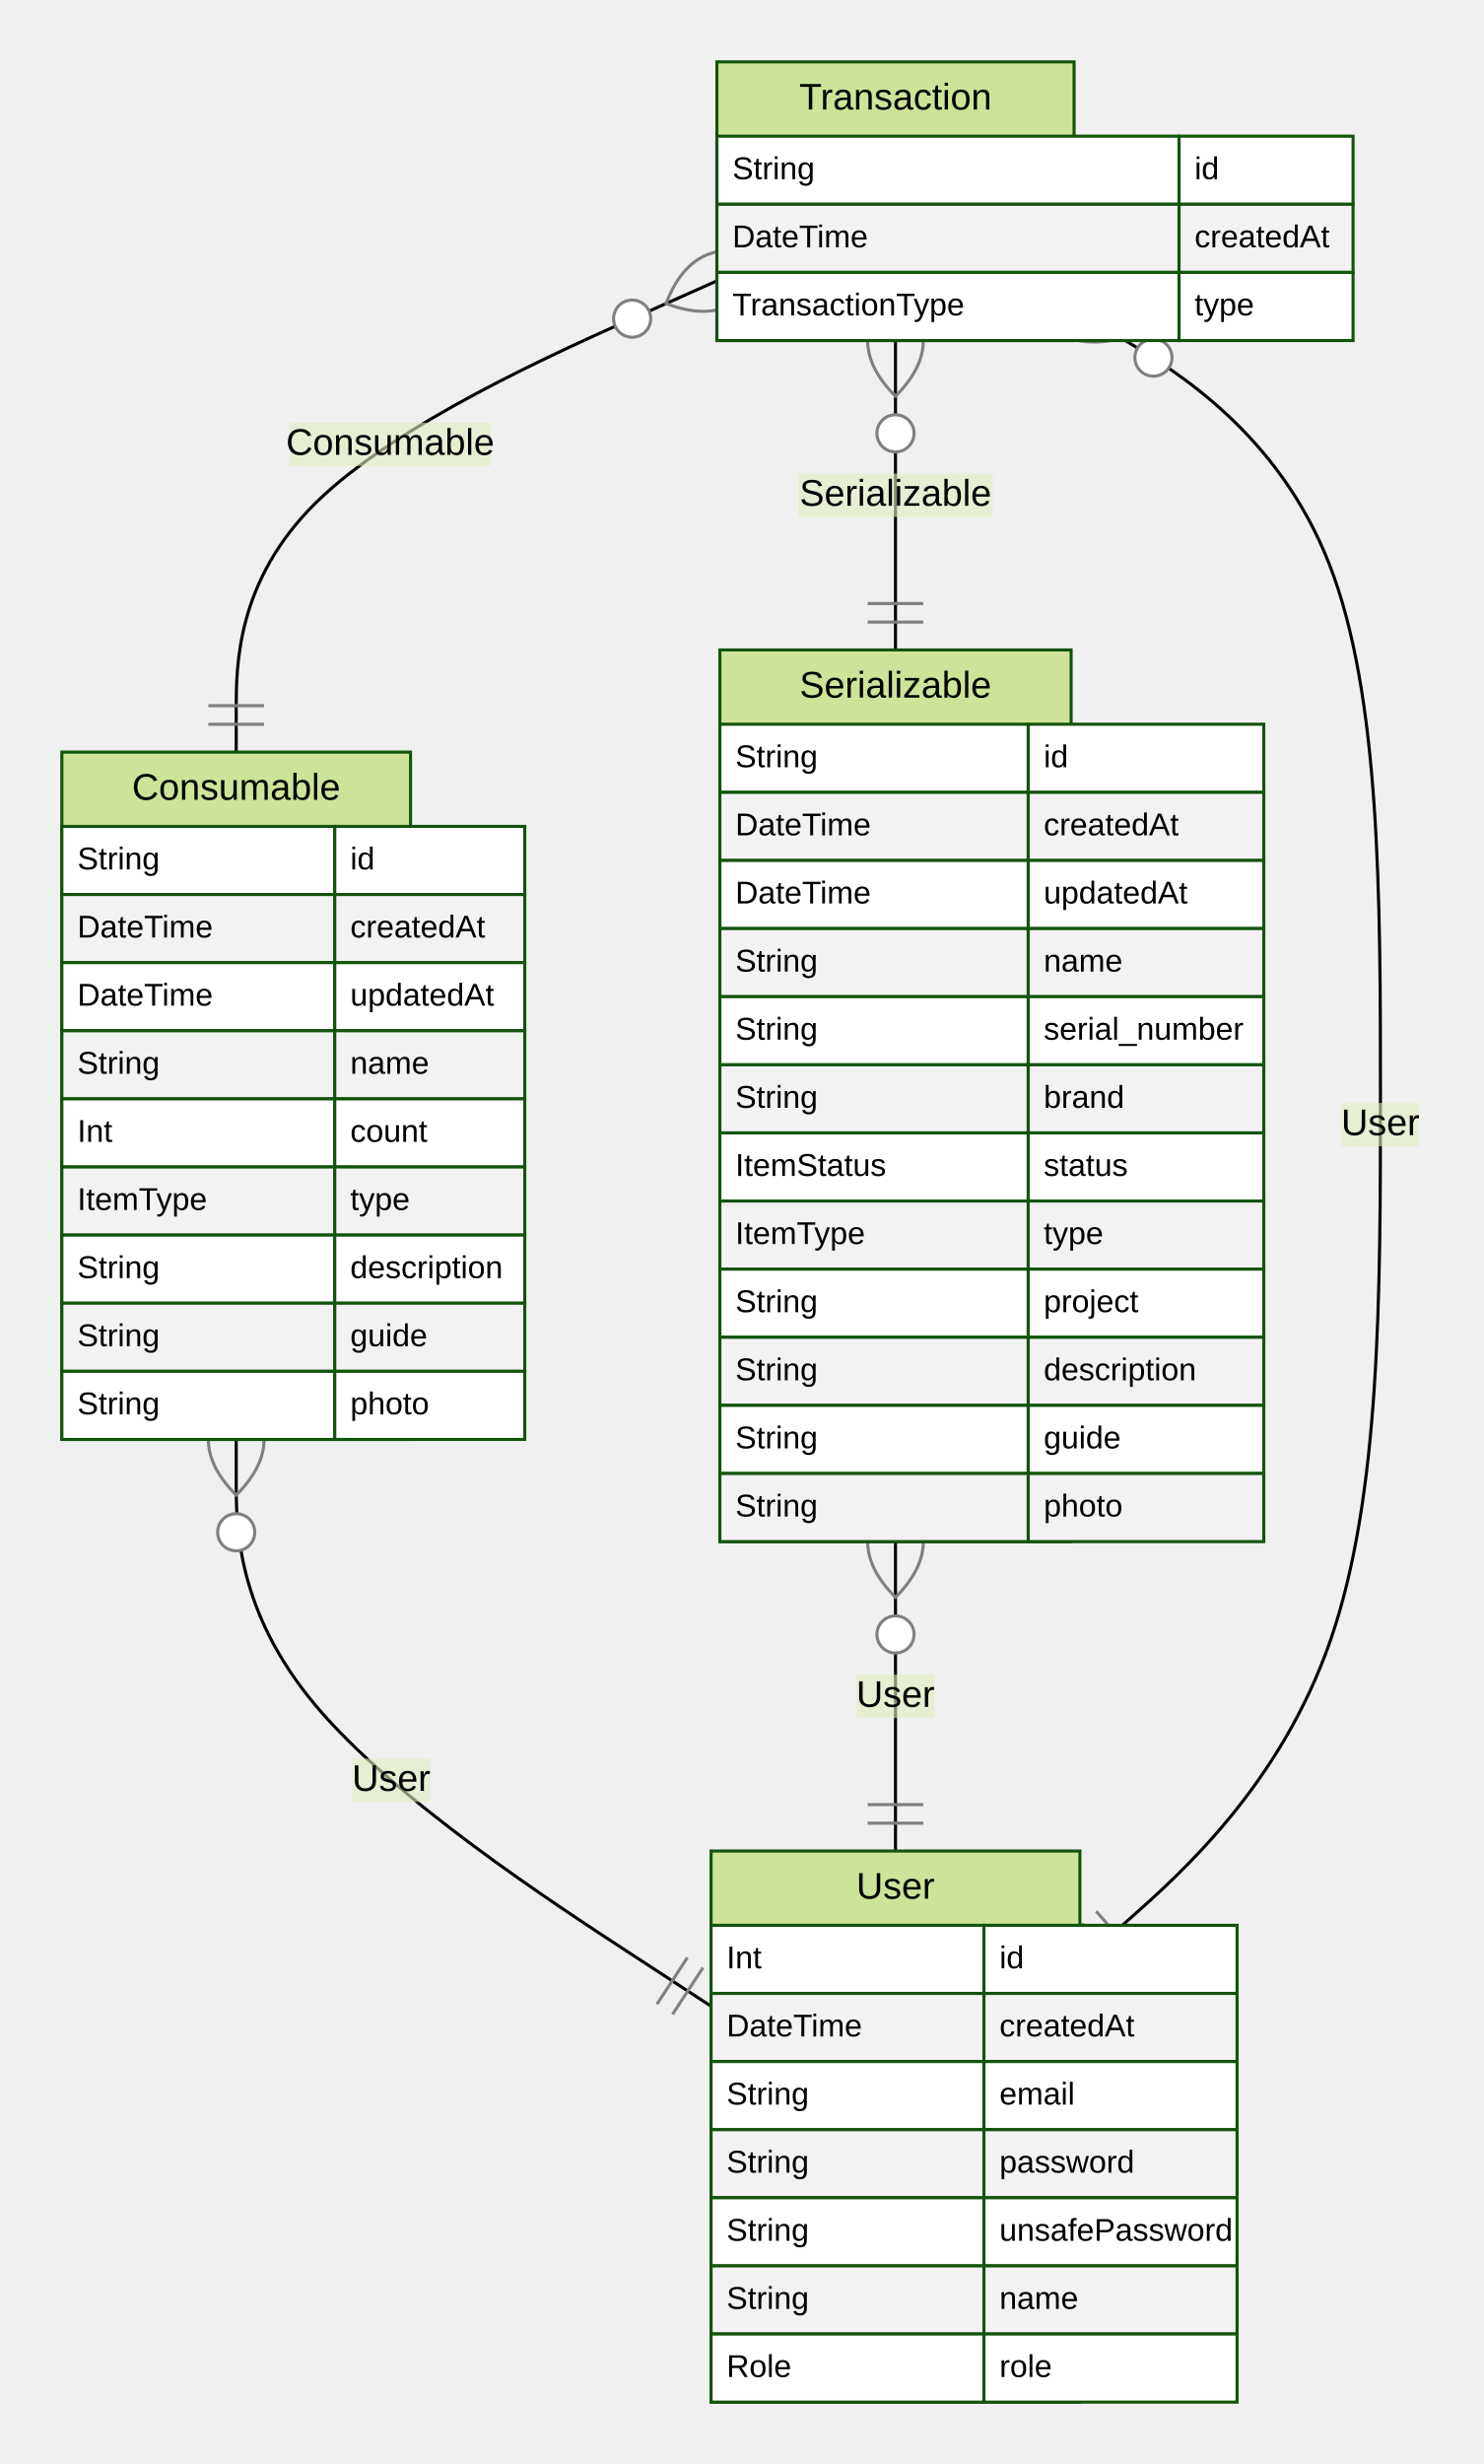
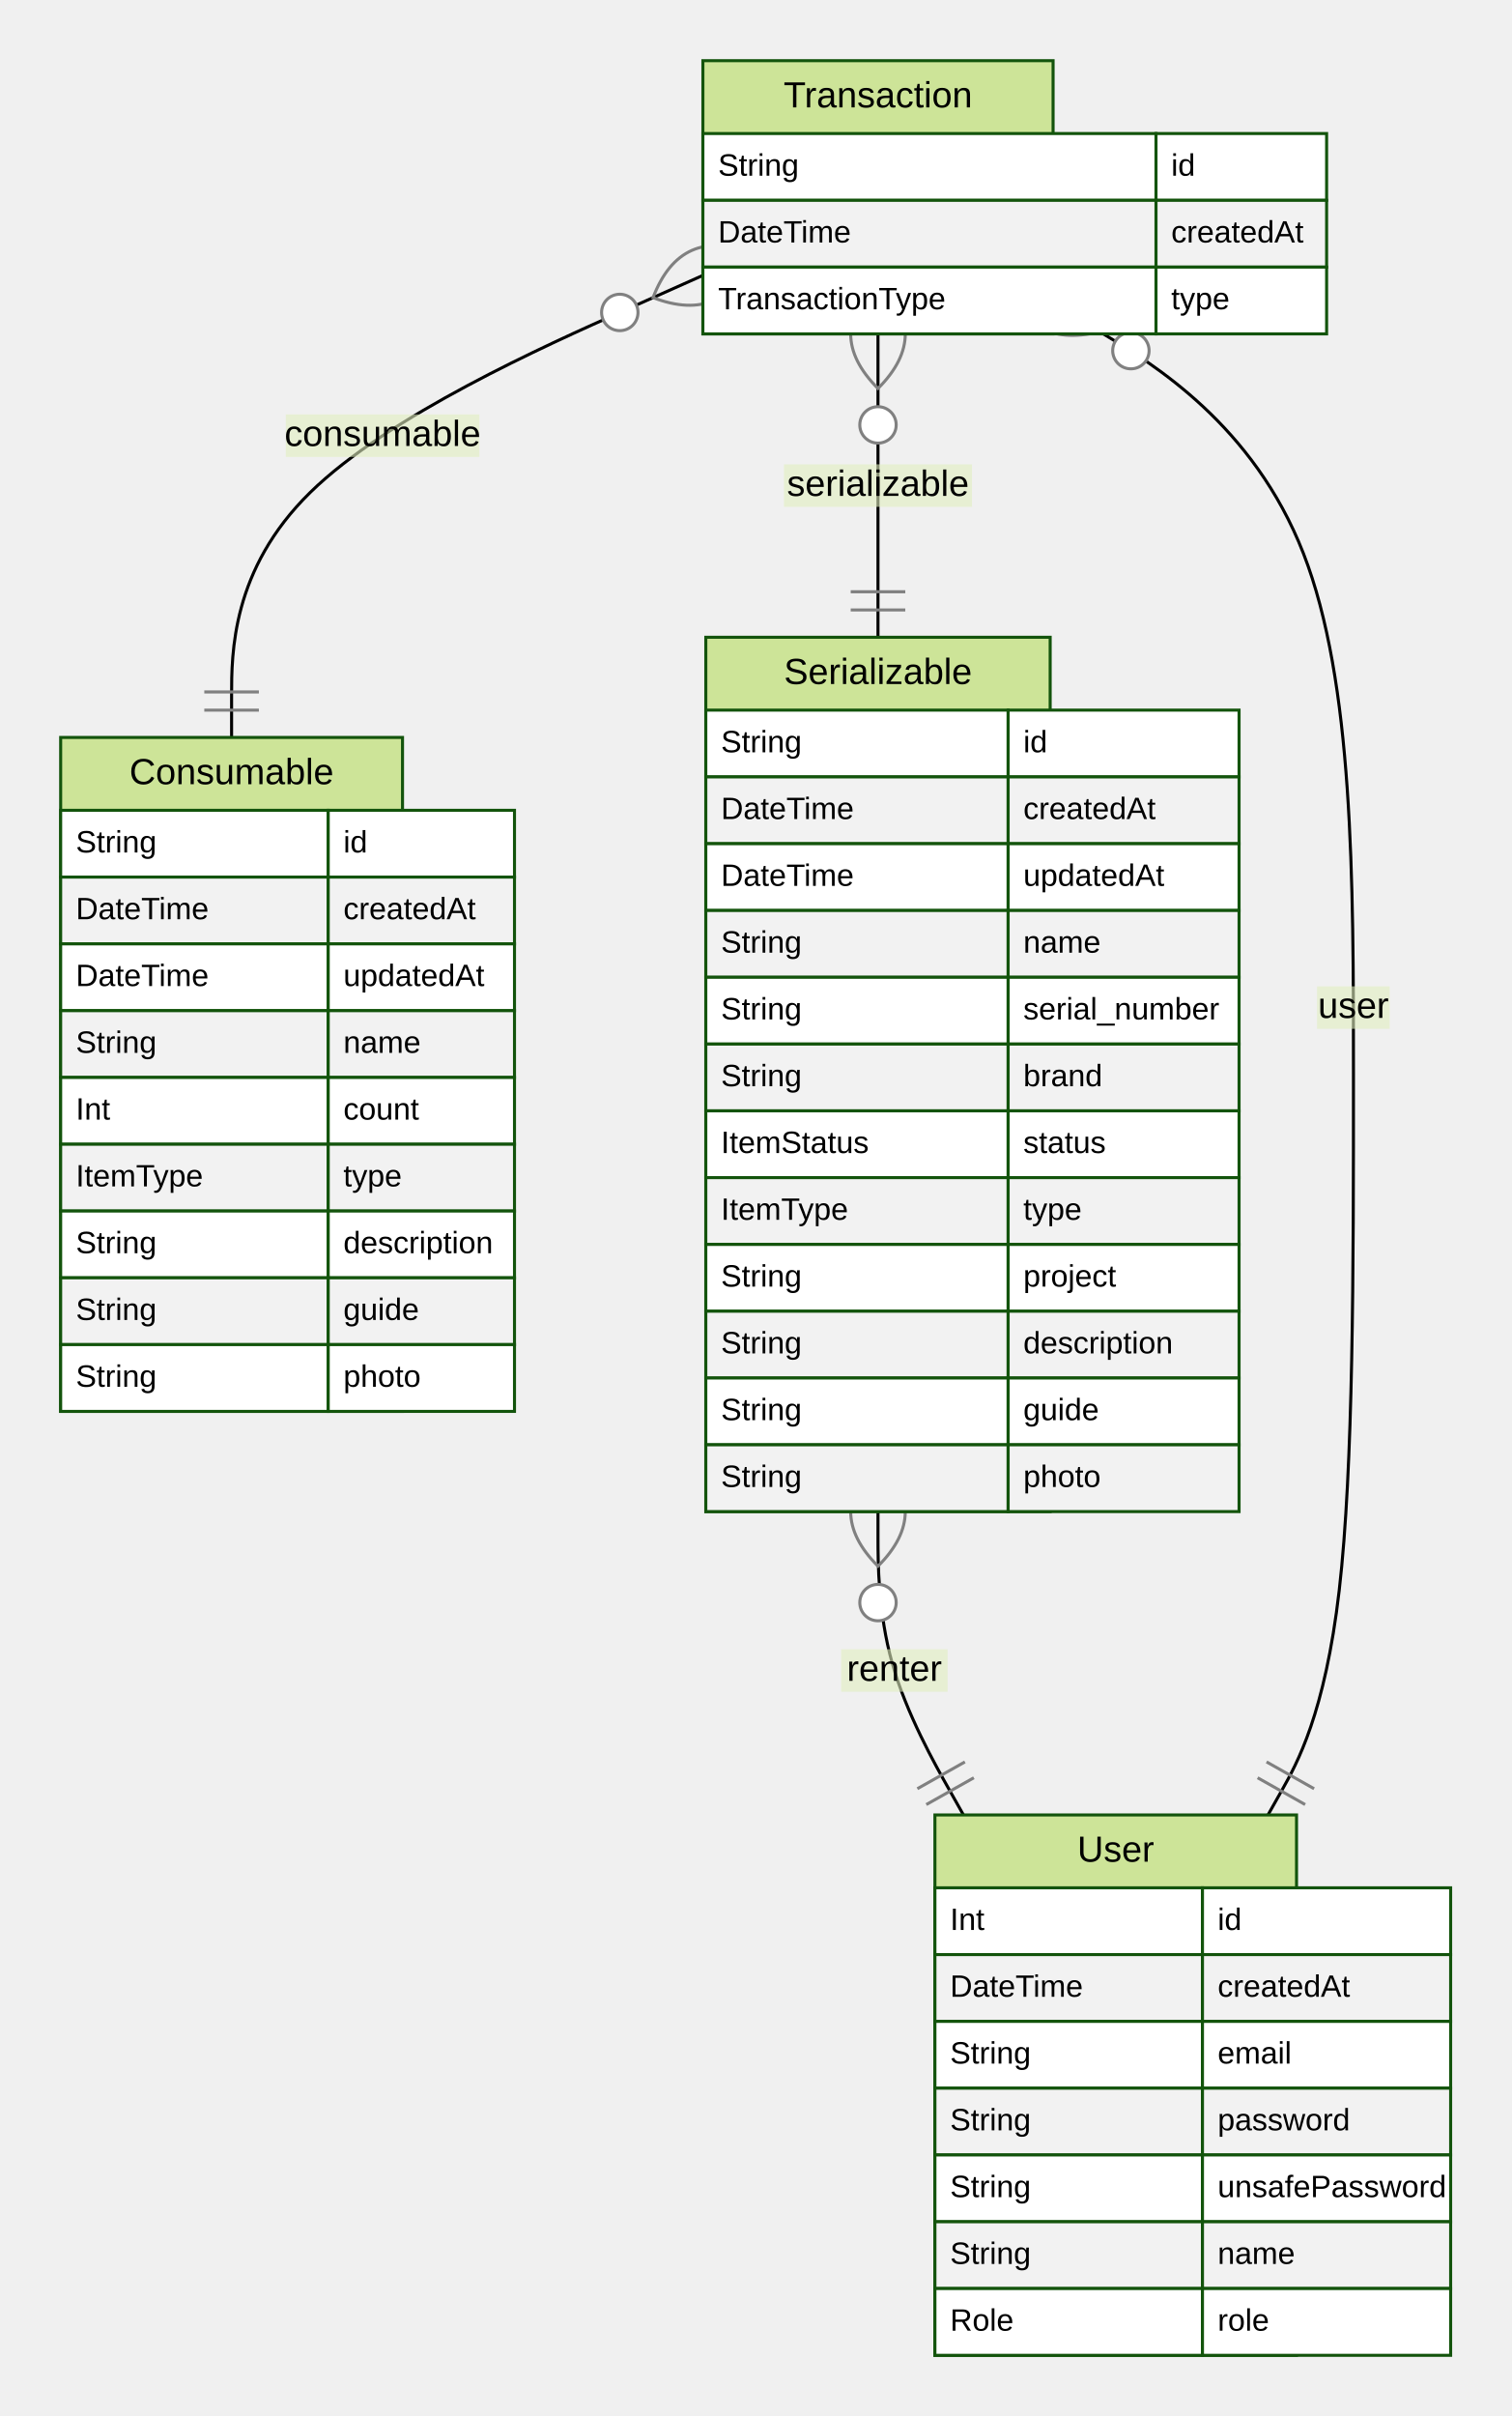
- <svg xmlns="http://www.w3.org/2000/svg" id="mermaid-0" width="100%" height="796.391" style="max-width: 479.531px;" viewBox="0 0 479.531 796.391">
+ <svg xmlns="http://www.w3.org/2000/svg" id="mermaid-0" width="100%" height="796.391" style="max-width: 498.309px;" viewBox="0 0 498.309 796.391">
  <style>#mermaid-0 {font-family:"trebuchet ms",verdana,arial,sans-serif;font-size:16px;fill:#000000;}#mermaid-0 .error-icon{fill:#552222;}#mermaid-0 .error-text{fill:#552222;stroke:#552222;}#mermaid-0 .edge-thickness-normal{stroke-width:2px;}#mermaid-0 .edge-thickness-thick{stroke-width:3.5px;}#mermaid-0 .edge-pattern-solid{stroke-dasharray:0;}#mermaid-0 .edge-pattern-dashed{stroke-dasharray:3;}#mermaid-0 .edge-pattern-dotted{stroke-dasharray:2;}#mermaid-0 .marker{fill:#000000;stroke:#000000;}#mermaid-0 .marker.cross{stroke:#000000;}#mermaid-0 svg{font-family:"trebuchet ms",verdana,arial,sans-serif;font-size:16px;}#mermaid-0 .entityBox{fill:#cde498;stroke:#13540c;}#mermaid-0 .attributeBoxOdd{fill:#ffffff;stroke:#13540c;}#mermaid-0 .attributeBoxEven{fill:#f2f2f2;stroke:#13540c;}#mermaid-0 .relationshipLabelBox{fill:hsl(78.158, 58.462%, 84.51%);opacity:0.7;background-color:hsl(78.158, 58.462%, 84.51%);}#mermaid-0 .relationshipLabelBox rect{opacity:0.5;}#mermaid-0 .relationshipLine{stroke:#000000;}#mermaid-0 :root{--mermaid-font-family:"trebuchet ms",verdana,arial,sans-serif;}</style>
  <g />
  <defs>
    <marker id="ONLY_ONE_START" refX="0" refY="9" markerWidth="18" markerHeight="18" orient="auto">
      <path stroke="gray" fill="none" d="M9,0 L9,18 M15,0 L15,18" />
    </marker>
  </defs>
  <defs>
    <marker id="ONLY_ONE_END" refX="18" refY="9" markerWidth="18" markerHeight="18" orient="auto">
      <path stroke="gray" fill="none" d="M3,0 L3,18 M9,0 L9,18" />
    </marker>
  </defs>
  <defs>
    <marker id="ZERO_OR_ONE_START" refX="0" refY="9" markerWidth="30" markerHeight="18" orient="auto">
      <circle stroke="gray" fill="white" cx="21" cy="9" r="6" />
      <path stroke="gray" fill="none" d="M9,0 L9,18" />
    </marker>
  </defs>
  <defs>
    <marker id="ZERO_OR_ONE_END" refX="30" refY="9" markerWidth="30" markerHeight="18" orient="auto">
      <circle stroke="gray" fill="white" cx="9" cy="9" r="6" />
      <path stroke="gray" fill="none" d="M21,0 L21,18" />
    </marker>
  </defs>
  <defs>
    <marker id="ONE_OR_MORE_START" refX="18" refY="18" markerWidth="45" markerHeight="36" orient="auto">
      <path stroke="gray" fill="none" d="M0,18 Q 18,0 36,18 Q 18,36 0,18 M42,9 L42,27" />
    </marker>
  </defs>
  <defs>
    <marker id="ONE_OR_MORE_END" refX="27" refY="18" markerWidth="45" markerHeight="36" orient="auto">
      <path stroke="gray" fill="none" d="M3,9 L3,27 M9,18 Q27,0 45,18 Q27,36 9,18" />
    </marker>
  </defs>
  <defs>
    <marker id="ZERO_OR_MORE_START" refX="18" refY="18" markerWidth="57" markerHeight="36" orient="auto">
      <circle stroke="gray" fill="white" cx="48" cy="18" r="6" />
      <path stroke="gray" fill="none" d="M0,18 Q18,0 36,18 Q18,36 0,18" />
    </marker>
  </defs>
  <defs>
    <marker id="ZERO_OR_MORE_END" refX="39" refY="18" markerWidth="57" markerHeight="36" orient="auto">
      <circle stroke="gray" fill="white" cx="9" cy="18" r="6" />
      <path stroke="gray" fill="none" d="M21,18 Q39,0 57,18 Q39,36 21,18" />
    </marker>
  </defs>
-   <path class="er relationshipLine" d="M76.359,465.242L76.359,479.079C76.359,492.917,76.359,520.591,101.945,551.122C127.531,581.654,178.703,615.042,204.289,631.736L229.875,648.43" stroke="gray" fill="none" marker-end="url(#ONLY_ONE_END)" marker-start="url(#ZERO_OR_MORE_START)" />
-   <path class="er relationshipLine" d="M289.492,498.266L289.492,506.599C289.492,514.932,289.492,531.599,289.492,548.266C289.492,564.932,289.492,581.599,289.492,589.932L289.492,598.266" stroke="gray" fill="none" marker-end="url(#ONLY_ONE_END)" marker-start="url(#ZERO_OR_MORE_START)" />
+   <path class="er relationshipLine" d="M289.492,498.266L289.492,506.599C289.492,514.932,289.492,531.599,294.19,548.266C298.887,564.932,308.282,581.599,312.979,589.932L317.676,598.266" stroke="gray" fill="none" marker-end="url(#ONLY_ONE_END)" marker-start="url(#ZERO_OR_MORE_START)" />
  <path class="er relationshipLine" d="M231.758,90.774L205.858,102.322C179.958,113.87,128.159,136.966,102.259,162.352C76.359,187.737,76.359,215.411,76.359,229.249L76.359,243.086" stroke="gray" fill="none" marker-end="url(#ONLY_ONE_END)" marker-start="url(#ZERO_OR_MORE_START)" />
  <path class="er relationshipLine" d="M289.492,110.062L289.492,118.396C289.492,126.729,289.492,143.396,289.492,160.062C289.492,176.729,289.492,193.396,289.492,201.729L289.492,210.062" stroke="gray" fill="none" marker-end="url(#ONLY_ONE_END)" marker-start="url(#ZERO_OR_MORE_START)" />
-   <path class="er relationshipLine" d="M347.227,100.028L363.733,110.034C380.24,120.04,413.253,140.051,429.759,182.407C446.266,224.763,446.266,289.464,446.266,354.164C446.266,418.865,446.266,483.565,430.073,530.279C413.88,576.992,381.495,605.719,365.302,620.083L349.109,634.446" stroke="gray" fill="none" marker-end="url(#ONLY_ONE_END)" marker-start="url(#ZERO_OR_MORE_START)" />
-   <g id="User" transform="translate(229.875,598.2656 )">
+   <path class="er relationshipLine" d="M347.227,100.028L363.733,110.034C380.24,120.04,413.253,140.051,429.759,182.407C446.266,224.763,446.266,289.464,446.266,354.164C446.266,418.865,446.266,483.565,441.568,524.249C436.871,564.932,427.476,581.599,422.779,589.932L418.082,598.266" stroke="gray" fill="none" marker-end="url(#ONLY_ONE_END)" marker-start="url(#ZERO_OR_MORE_START)" />
+   <g id="User" transform="translate(308.2617,598.2656 )">
    <rect class="er entityBox" fill="honeydew" fill-opacity="100%" stroke="gray" x="0" y="0" width="119.234" height="178.125" />
    <text class="er entityLabel" id="entity-User" x="0" y="0" dominant-baseline="middle" text-anchor="middle" style="font-family: &quot;trebuchet ms&quot;, verdana, arial, sans-serif;; font-size: 12px" transform="translate(59.61719,12.00781)">User</text>
    <rect class="er attributeBoxOdd" fill="honeydew" fill-opacity="100%" stroke="gray" x="0" y="24.016" width="88.219" height="22.016" />
    <text class="er entityLabel" id="entity-User-attr-1-type" x="0" y="0" dominant-baseline="middle" text-anchor="left" style="font-family: &quot;trebuchet ms&quot;, verdana, arial, sans-serif;; font-size: 10.2px" transform="translate(5,35.02344)">Int</text>
    <rect class="er attributeBoxOdd" fill="honeydew" fill-opacity="100%" stroke="gray" x="88.219" y="24.016" width="81.828" height="22.016" />
    <text class="er entityLabel" id="entity-User-attr-1-name" x="0" y="0" dominant-baseline="middle" text-anchor="left" style="font-family: &quot;trebuchet ms&quot;, verdana, arial, sans-serif;; font-size: 10.2px" transform="translate(93.21875,35.02344)">id</text>
    <rect class="er attributeBoxEven" fill="honeydew" fill-opacity="100%" stroke="gray" x="0" y="46.031" width="88.219" height="22.016" />
    <text class="er entityLabel" id="entity-User-attr-2-type" x="0" y="0" dominant-baseline="middle" text-anchor="left" style="font-family: &quot;trebuchet ms&quot;, verdana, arial, sans-serif;; font-size: 10.2px" transform="translate(5,57.03906)">DateTime</text>
    <rect class="er attributeBoxEven" fill="honeydew" fill-opacity="100%" stroke="gray" x="88.219" y="46.031" width="81.828" height="22.016" />
    <text class="er entityLabel" id="entity-User-attr-2-name" x="0" y="0" dominant-baseline="middle" text-anchor="left" style="font-family: &quot;trebuchet ms&quot;, verdana, arial, sans-serif;; font-size: 10.2px" transform="translate(93.21875,57.03906)">createdAt</text>
    <rect class="er attributeBoxOdd" fill="honeydew" fill-opacity="100%" stroke="gray" x="0" y="68.047" width="88.219" height="22.016" />
    <text class="er entityLabel" id="entity-User-attr-3-type" x="0" y="0" dominant-baseline="middle" text-anchor="left" style="font-family: &quot;trebuchet ms&quot;, verdana, arial, sans-serif;; font-size: 10.2px" transform="translate(5,79.05469)">String</text>
    <rect class="er attributeBoxOdd" fill="honeydew" fill-opacity="100%" stroke="gray" x="88.219" y="68.047" width="81.828" height="22.016" />
    <text class="er entityLabel" id="entity-User-attr-3-name" x="0" y="0" dominant-baseline="middle" text-anchor="left" style="font-family: &quot;trebuchet ms&quot;, verdana, arial, sans-serif;; font-size: 10.2px" transform="translate(93.21875,79.05469)">email</text>
    <rect class="er attributeBoxEven" fill="honeydew" fill-opacity="100%" stroke="gray" x="0" y="90.062" width="88.219" height="22.016" />
    <text class="er entityLabel" id="entity-User-attr-4-type" x="0" y="0" dominant-baseline="middle" text-anchor="left" style="font-family: &quot;trebuchet ms&quot;, verdana, arial, sans-serif;; font-size: 10.2px" transform="translate(5,101.0703)">String</text>
    <rect class="er attributeBoxEven" fill="honeydew" fill-opacity="100%" stroke="gray" x="88.219" y="90.062" width="81.828" height="22.016" />
    <text class="er entityLabel" id="entity-User-attr-4-name" x="0" y="0" dominant-baseline="middle" text-anchor="left" style="font-family: &quot;trebuchet ms&quot;, verdana, arial, sans-serif;; font-size: 10.2px" transform="translate(93.21875,101.0703)">password</text>
    <rect class="er attributeBoxOdd" fill="honeydew" fill-opacity="100%" stroke="gray" x="0" y="112.078" width="88.219" height="22.016" />
    <text class="er entityLabel" id="entity-User-attr-5-type" x="0" y="0" dominant-baseline="middle" text-anchor="left" style="font-family: &quot;trebuchet ms&quot;, verdana, arial, sans-serif;; font-size: 10.2px" transform="translate(5,123.0859)">String</text>
    <rect class="er attributeBoxOdd" fill="honeydew" fill-opacity="100%" stroke="gray" x="88.219" y="112.078" width="81.828" height="22.016" />
    <text class="er entityLabel" id="entity-User-attr-5-name" x="0" y="0" dominant-baseline="middle" text-anchor="left" style="font-family: &quot;trebuchet ms&quot;, verdana, arial, sans-serif;; font-size: 10.2px" transform="translate(93.21875,123.0859)">unsafePassword</text>
    <rect class="er attributeBoxEven" fill="honeydew" fill-opacity="100%" stroke="gray" x="0" y="134.094" width="88.219" height="22.016" />
    <text class="er entityLabel" id="entity-User-attr-6-type" x="0" y="0" dominant-baseline="middle" text-anchor="left" style="font-family: &quot;trebuchet ms&quot;, verdana, arial, sans-serif;; font-size: 10.2px" transform="translate(5,145.1016)">String</text>
    <rect class="er attributeBoxEven" fill="honeydew" fill-opacity="100%" stroke="gray" x="88.219" y="134.094" width="81.828" height="22.016" />
    <text class="er entityLabel" id="entity-User-attr-6-name" x="0" y="0" dominant-baseline="middle" text-anchor="left" style="font-family: &quot;trebuchet ms&quot;, verdana, arial, sans-serif;; font-size: 10.2px" transform="translate(93.21875,145.1016)">name</text>
    <rect class="er attributeBoxOdd" fill="honeydew" fill-opacity="100%" stroke="gray" x="0" y="156.109" width="88.219" height="22.016" />
    <text class="er entityLabel" id="entity-User-attr-7-type" x="0" y="0" dominant-baseline="middle" text-anchor="left" style="font-family: &quot;trebuchet ms&quot;, verdana, arial, sans-serif;; font-size: 10.2px" transform="translate(5,167.1172)">Role</text>
    <rect class="er attributeBoxOdd" fill="honeydew" fill-opacity="100%" stroke="gray" x="88.219" y="156.109" width="81.828" height="22.016" />
    <text class="er entityLabel" id="entity-User-attr-7-name" x="0" y="0" dominant-baseline="middle" text-anchor="left" style="font-family: &quot;trebuchet ms&quot;, verdana, arial, sans-serif;; font-size: 10.2px" transform="translate(93.21875,167.1172)">role</text>
  </g>
  <g id="Consumable" transform="translate(20,243.0859 )">
    <rect class="er entityBox" fill="honeydew" fill-opacity="100%" stroke="gray" x="0" y="0" width="112.719" height="222.156" />
    <text class="er entityLabel" id="entity-Consumable" x="0" y="0" dominant-baseline="middle" text-anchor="middle" style="font-family: &quot;trebuchet ms&quot;, verdana, arial, sans-serif;; font-size: 12px" transform="translate(56.35938,12.00781)">Consumable</text>
    <rect class="er attributeBoxOdd" fill="honeydew" fill-opacity="100%" stroke="gray" x="0" y="24.016" width="88.219" height="22.016" />
    <text class="er entityLabel" id="entity-Consumable-attr-1-type" x="0" y="0" dominant-baseline="middle" text-anchor="left" style="font-family: &quot;trebuchet ms&quot;, verdana, arial, sans-serif;; font-size: 10.2px" transform="translate(5,35.02344)">String</text>
    <rect class="er attributeBoxOdd" fill="honeydew" fill-opacity="100%" stroke="gray" x="88.219" y="24.016" width="61.422" height="22.016" />
    <text class="er entityLabel" id="entity-Consumable-attr-1-name" x="0" y="0" dominant-baseline="middle" text-anchor="left" style="font-family: &quot;trebuchet ms&quot;, verdana, arial, sans-serif;; font-size: 10.2px" transform="translate(93.21875,35.02344)">id</text>
    <rect class="er attributeBoxEven" fill="honeydew" fill-opacity="100%" stroke="gray" x="0" y="46.031" width="88.219" height="22.016" />
    <text class="er entityLabel" id="entity-Consumable-attr-2-type" x="0" y="0" dominant-baseline="middle" text-anchor="left" style="font-family: &quot;trebuchet ms&quot;, verdana, arial, sans-serif;; font-size: 10.2px" transform="translate(5,57.03906)">DateTime</text>
    <rect class="er attributeBoxEven" fill="honeydew" fill-opacity="100%" stroke="gray" x="88.219" y="46.031" width="61.422" height="22.016" />
    <text class="er entityLabel" id="entity-Consumable-attr-2-name" x="0" y="0" dominant-baseline="middle" text-anchor="left" style="font-family: &quot;trebuchet ms&quot;, verdana, arial, sans-serif;; font-size: 10.2px" transform="translate(93.21875,57.03906)">createdAt</text>
    <rect class="er attributeBoxOdd" fill="honeydew" fill-opacity="100%" stroke="gray" x="0" y="68.047" width="88.219" height="22.016" />
    <text class="er entityLabel" id="entity-Consumable-attr-3-type" x="0" y="0" dominant-baseline="middle" text-anchor="left" style="font-family: &quot;trebuchet ms&quot;, verdana, arial, sans-serif;; font-size: 10.2px" transform="translate(5,79.05469)">DateTime</text>
    <rect class="er attributeBoxOdd" fill="honeydew" fill-opacity="100%" stroke="gray" x="88.219" y="68.047" width="61.422" height="22.016" />
    <text class="er entityLabel" id="entity-Consumable-attr-3-name" x="0" y="0" dominant-baseline="middle" text-anchor="left" style="font-family: &quot;trebuchet ms&quot;, verdana, arial, sans-serif;; font-size: 10.2px" transform="translate(93.21875,79.05469)">updatedAt</text>
    <rect class="er attributeBoxEven" fill="honeydew" fill-opacity="100%" stroke="gray" x="0" y="90.062" width="88.219" height="22.016" />
    <text class="er entityLabel" id="entity-Consumable-attr-4-type" x="0" y="0" dominant-baseline="middle" text-anchor="left" style="font-family: &quot;trebuchet ms&quot;, verdana, arial, sans-serif;; font-size: 10.2px" transform="translate(5,101.0703)">String</text>
    <rect class="er attributeBoxEven" fill="honeydew" fill-opacity="100%" stroke="gray" x="88.219" y="90.062" width="61.422" height="22.016" />
    <text class="er entityLabel" id="entity-Consumable-attr-4-name" x="0" y="0" dominant-baseline="middle" text-anchor="left" style="font-family: &quot;trebuchet ms&quot;, verdana, arial, sans-serif;; font-size: 10.2px" transform="translate(93.21875,101.0703)">name</text>
    <rect class="er attributeBoxOdd" fill="honeydew" fill-opacity="100%" stroke="gray" x="0" y="112.078" width="88.219" height="22.016" />
    <text class="er entityLabel" id="entity-Consumable-attr-5-type" x="0" y="0" dominant-baseline="middle" text-anchor="left" style="font-family: &quot;trebuchet ms&quot;, verdana, arial, sans-serif;; font-size: 10.2px" transform="translate(5,123.0859)">Int</text>
    <rect class="er attributeBoxOdd" fill="honeydew" fill-opacity="100%" stroke="gray" x="88.219" y="112.078" width="61.422" height="22.016" />
    <text class="er entityLabel" id="entity-Consumable-attr-5-name" x="0" y="0" dominant-baseline="middle" text-anchor="left" style="font-family: &quot;trebuchet ms&quot;, verdana, arial, sans-serif;; font-size: 10.2px" transform="translate(93.21875,123.0859)">count</text>
    <rect class="er attributeBoxEven" fill="honeydew" fill-opacity="100%" stroke="gray" x="0" y="134.094" width="88.219" height="22.016" />
    <text class="er entityLabel" id="entity-Consumable-attr-6-type" x="0" y="0" dominant-baseline="middle" text-anchor="left" style="font-family: &quot;trebuchet ms&quot;, verdana, arial, sans-serif;; font-size: 10.2px" transform="translate(5,145.1016)">ItemType</text>
    <rect class="er attributeBoxEven" fill="honeydew" fill-opacity="100%" stroke="gray" x="88.219" y="134.094" width="61.422" height="22.016" />
    <text class="er entityLabel" id="entity-Consumable-attr-6-name" x="0" y="0" dominant-baseline="middle" text-anchor="left" style="font-family: &quot;trebuchet ms&quot;, verdana, arial, sans-serif;; font-size: 10.2px" transform="translate(93.21875,145.1016)">type</text>
    <rect class="er attributeBoxOdd" fill="honeydew" fill-opacity="100%" stroke="gray" x="0" y="156.109" width="88.219" height="22.016" />
    <text class="er entityLabel" id="entity-Consumable-attr-7-type" x="0" y="0" dominant-baseline="middle" text-anchor="left" style="font-family: &quot;trebuchet ms&quot;, verdana, arial, sans-serif;; font-size: 10.2px" transform="translate(5,167.1172)">String</text>
    <rect class="er attributeBoxOdd" fill="honeydew" fill-opacity="100%" stroke="gray" x="88.219" y="156.109" width="61.422" height="22.016" />
    <text class="er entityLabel" id="entity-Consumable-attr-7-name" x="0" y="0" dominant-baseline="middle" text-anchor="left" style="font-family: &quot;trebuchet ms&quot;, verdana, arial, sans-serif;; font-size: 10.2px" transform="translate(93.21875,167.1172)">description</text>
    <rect class="er attributeBoxEven" fill="honeydew" fill-opacity="100%" stroke="gray" x="0" y="178.125" width="88.219" height="22.016" />
    <text class="er entityLabel" id="entity-Consumable-attr-8-type" x="0" y="0" dominant-baseline="middle" text-anchor="left" style="font-family: &quot;trebuchet ms&quot;, verdana, arial, sans-serif;; font-size: 10.2px" transform="translate(5,189.1328)">String</text>
    <rect class="er attributeBoxEven" fill="honeydew" fill-opacity="100%" stroke="gray" x="88.219" y="178.125" width="61.422" height="22.016" />
    <text class="er entityLabel" id="entity-Consumable-attr-8-name" x="0" y="0" dominant-baseline="middle" text-anchor="left" style="font-family: &quot;trebuchet ms&quot;, verdana, arial, sans-serif;; font-size: 10.2px" transform="translate(93.21875,189.1328)">guide</text>
    <rect class="er attributeBoxOdd" fill="honeydew" fill-opacity="100%" stroke="gray" x="0" y="200.141" width="88.219" height="22.016" />
    <text class="er entityLabel" id="entity-Consumable-attr-9-type" x="0" y="0" dominant-baseline="middle" text-anchor="left" style="font-family: &quot;trebuchet ms&quot;, verdana, arial, sans-serif;; font-size: 10.2px" transform="translate(5,211.1484)">String</text>
    <rect class="er attributeBoxOdd" fill="honeydew" fill-opacity="100%" stroke="gray" x="88.219" y="200.141" width="61.422" height="22.016" />
    <text class="er entityLabel" id="entity-Consumable-attr-9-name" x="0" y="0" dominant-baseline="middle" text-anchor="left" style="font-family: &quot;trebuchet ms&quot;, verdana, arial, sans-serif;; font-size: 10.2px" transform="translate(93.21875,211.1484)">photo</text>
  </g>
  <g id="Serializable" transform="translate(232.7188,210.0625 )">
    <rect class="er entityBox" fill="honeydew" fill-opacity="100%" stroke="gray" x="0" y="0" width="113.547" height="288.203" />
    <text class="er entityLabel" id="entity-Serializable" x="0" y="0" dominant-baseline="middle" text-anchor="middle" style="font-family: &quot;trebuchet ms&quot;, verdana, arial, sans-serif;; font-size: 12px" transform="translate(56.77344,12.00781)">Serializable</text>
    <rect class="er attributeBoxOdd" fill="honeydew" fill-opacity="100%" stroke="gray" x="0" y="24.016" width="99.688" height="22.016" />
    <text class="er entityLabel" id="entity-Serializable-attr-1-type" x="0" y="0" dominant-baseline="middle" text-anchor="left" style="font-family: &quot;trebuchet ms&quot;, verdana, arial, sans-serif;; font-size: 10.2px" transform="translate(5,35.02344)">String</text>
    <rect class="er attributeBoxOdd" fill="honeydew" fill-opacity="100%" stroke="gray" x="99.688" y="24.016" width="76.141" height="22.016" />
    <text class="er entityLabel" id="entity-Serializable-attr-1-name" x="0" y="0" dominant-baseline="middle" text-anchor="left" style="font-family: &quot;trebuchet ms&quot;, verdana, arial, sans-serif;; font-size: 10.2px" transform="translate(104.6875,35.02344)">id</text>
    <rect class="er attributeBoxEven" fill="honeydew" fill-opacity="100%" stroke="gray" x="0" y="46.031" width="99.688" height="22.016" />
    <text class="er entityLabel" id="entity-Serializable-attr-2-type" x="0" y="0" dominant-baseline="middle" text-anchor="left" style="font-family: &quot;trebuchet ms&quot;, verdana, arial, sans-serif;; font-size: 10.2px" transform="translate(5,57.03906)">DateTime</text>
    <rect class="er attributeBoxEven" fill="honeydew" fill-opacity="100%" stroke="gray" x="99.688" y="46.031" width="76.141" height="22.016" />
    <text class="er entityLabel" id="entity-Serializable-attr-2-name" x="0" y="0" dominant-baseline="middle" text-anchor="left" style="font-family: &quot;trebuchet ms&quot;, verdana, arial, sans-serif;; font-size: 10.2px" transform="translate(104.6875,57.03906)">createdAt</text>
    <rect class="er attributeBoxOdd" fill="honeydew" fill-opacity="100%" stroke="gray" x="0" y="68.047" width="99.688" height="22.016" />
    <text class="er entityLabel" id="entity-Serializable-attr-3-type" x="0" y="0" dominant-baseline="middle" text-anchor="left" style="font-family: &quot;trebuchet ms&quot;, verdana, arial, sans-serif;; font-size: 10.2px" transform="translate(5,79.05469)">DateTime</text>
    <rect class="er attributeBoxOdd" fill="honeydew" fill-opacity="100%" stroke="gray" x="99.688" y="68.047" width="76.141" height="22.016" />
    <text class="er entityLabel" id="entity-Serializable-attr-3-name" x="0" y="0" dominant-baseline="middle" text-anchor="left" style="font-family: &quot;trebuchet ms&quot;, verdana, arial, sans-serif;; font-size: 10.2px" transform="translate(104.6875,79.05469)">updatedAt</text>
    <rect class="er attributeBoxEven" fill="honeydew" fill-opacity="100%" stroke="gray" x="0" y="90.062" width="99.688" height="22.016" />
    <text class="er entityLabel" id="entity-Serializable-attr-4-type" x="0" y="0" dominant-baseline="middle" text-anchor="left" style="font-family: &quot;trebuchet ms&quot;, verdana, arial, sans-serif;; font-size: 10.2px" transform="translate(5,101.0703)">String</text>
    <rect class="er attributeBoxEven" fill="honeydew" fill-opacity="100%" stroke="gray" x="99.688" y="90.062" width="76.141" height="22.016" />
    <text class="er entityLabel" id="entity-Serializable-attr-4-name" x="0" y="0" dominant-baseline="middle" text-anchor="left" style="font-family: &quot;trebuchet ms&quot;, verdana, arial, sans-serif;; font-size: 10.2px" transform="translate(104.6875,101.0703)">name</text>
    <rect class="er attributeBoxOdd" fill="honeydew" fill-opacity="100%" stroke="gray" x="0" y="112.078" width="99.688" height="22.016" />
    <text class="er entityLabel" id="entity-Serializable-attr-5-type" x="0" y="0" dominant-baseline="middle" text-anchor="left" style="font-family: &quot;trebuchet ms&quot;, verdana, arial, sans-serif;; font-size: 10.2px" transform="translate(5,123.0859)">String</text>
    <rect class="er attributeBoxOdd" fill="honeydew" fill-opacity="100%" stroke="gray" x="99.688" y="112.078" width="76.141" height="22.016" />
    <text class="er entityLabel" id="entity-Serializable-attr-5-name" x="0" y="0" dominant-baseline="middle" text-anchor="left" style="font-family: &quot;trebuchet ms&quot;, verdana, arial, sans-serif;; font-size: 10.2px" transform="translate(104.6875,123.0859)">serial_number</text>
    <rect class="er attributeBoxEven" fill="honeydew" fill-opacity="100%" stroke="gray" x="0" y="134.094" width="99.688" height="22.016" />
    <text class="er entityLabel" id="entity-Serializable-attr-6-type" x="0" y="0" dominant-baseline="middle" text-anchor="left" style="font-family: &quot;trebuchet ms&quot;, verdana, arial, sans-serif;; font-size: 10.2px" transform="translate(5,145.1016)">String</text>
    <rect class="er attributeBoxEven" fill="honeydew" fill-opacity="100%" stroke="gray" x="99.688" y="134.094" width="76.141" height="22.016" />
    <text class="er entityLabel" id="entity-Serializable-attr-6-name" x="0" y="0" dominant-baseline="middle" text-anchor="left" style="font-family: &quot;trebuchet ms&quot;, verdana, arial, sans-serif;; font-size: 10.2px" transform="translate(104.6875,145.1016)">brand</text>
    <rect class="er attributeBoxOdd" fill="honeydew" fill-opacity="100%" stroke="gray" x="0" y="156.109" width="99.688" height="22.016" />
    <text class="er entityLabel" id="entity-Serializable-attr-7-type" x="0" y="0" dominant-baseline="middle" text-anchor="left" style="font-family: &quot;trebuchet ms&quot;, verdana, arial, sans-serif;; font-size: 10.2px" transform="translate(5,167.1172)">ItemStatus</text>
    <rect class="er attributeBoxOdd" fill="honeydew" fill-opacity="100%" stroke="gray" x="99.688" y="156.109" width="76.141" height="22.016" />
    <text class="er entityLabel" id="entity-Serializable-attr-7-name" x="0" y="0" dominant-baseline="middle" text-anchor="left" style="font-family: &quot;trebuchet ms&quot;, verdana, arial, sans-serif;; font-size: 10.2px" transform="translate(104.6875,167.1172)">status</text>
    <rect class="er attributeBoxEven" fill="honeydew" fill-opacity="100%" stroke="gray" x="0" y="178.125" width="99.688" height="22.016" />
    <text class="er entityLabel" id="entity-Serializable-attr-8-type" x="0" y="0" dominant-baseline="middle" text-anchor="left" style="font-family: &quot;trebuchet ms&quot;, verdana, arial, sans-serif;; font-size: 10.2px" transform="translate(5,189.1328)">ItemType</text>
    <rect class="er attributeBoxEven" fill="honeydew" fill-opacity="100%" stroke="gray" x="99.688" y="178.125" width="76.141" height="22.016" />
    <text class="er entityLabel" id="entity-Serializable-attr-8-name" x="0" y="0" dominant-baseline="middle" text-anchor="left" style="font-family: &quot;trebuchet ms&quot;, verdana, arial, sans-serif;; font-size: 10.2px" transform="translate(104.6875,189.1328)">type</text>
    <rect class="er attributeBoxOdd" fill="honeydew" fill-opacity="100%" stroke="gray" x="0" y="200.141" width="99.688" height="22.016" />
    <text class="er entityLabel" id="entity-Serializable-attr-9-type" x="0" y="0" dominant-baseline="middle" text-anchor="left" style="font-family: &quot;trebuchet ms&quot;, verdana, arial, sans-serif;; font-size: 10.2px" transform="translate(5,211.1484)">String</text>
    <rect class="er attributeBoxOdd" fill="honeydew" fill-opacity="100%" stroke="gray" x="99.688" y="200.141" width="76.141" height="22.016" />
    <text class="er entityLabel" id="entity-Serializable-attr-9-name" x="0" y="0" dominant-baseline="middle" text-anchor="left" style="font-family: &quot;trebuchet ms&quot;, verdana, arial, sans-serif;; font-size: 10.2px" transform="translate(104.6875,211.1484)">project</text>
    <rect class="er attributeBoxEven" fill="honeydew" fill-opacity="100%" stroke="gray" x="0" y="222.156" width="99.688" height="22.016" />
    <text class="er entityLabel" id="entity-Serializable-attr-10-type" x="0" y="0" dominant-baseline="middle" text-anchor="left" style="font-family: &quot;trebuchet ms&quot;, verdana, arial, sans-serif;; font-size: 10.2px" transform="translate(5,233.1641)">String</text>
    <rect class="er attributeBoxEven" fill="honeydew" fill-opacity="100%" stroke="gray" x="99.688" y="222.156" width="76.141" height="22.016" />
    <text class="er entityLabel" id="entity-Serializable-attr-10-name" x="0" y="0" dominant-baseline="middle" text-anchor="left" style="font-family: &quot;trebuchet ms&quot;, verdana, arial, sans-serif;; font-size: 10.2px" transform="translate(104.6875,233.1641)">description</text>
    <rect class="er attributeBoxOdd" fill="honeydew" fill-opacity="100%" stroke="gray" x="0" y="244.172" width="99.688" height="22.016" />
    <text class="er entityLabel" id="entity-Serializable-attr-11-type" x="0" y="0" dominant-baseline="middle" text-anchor="left" style="font-family: &quot;trebuchet ms&quot;, verdana, arial, sans-serif;; font-size: 10.2px" transform="translate(5,255.1797)">String</text>
    <rect class="er attributeBoxOdd" fill="honeydew" fill-opacity="100%" stroke="gray" x="99.688" y="244.172" width="76.141" height="22.016" />
    <text class="er entityLabel" id="entity-Serializable-attr-11-name" x="0" y="0" dominant-baseline="middle" text-anchor="left" style="font-family: &quot;trebuchet ms&quot;, verdana, arial, sans-serif;; font-size: 10.2px" transform="translate(104.6875,255.1797)">guide</text>
    <rect class="er attributeBoxEven" fill="honeydew" fill-opacity="100%" stroke="gray" x="0" y="266.188" width="99.688" height="22.016" />
    <text class="er entityLabel" id="entity-Serializable-attr-12-type" x="0" y="0" dominant-baseline="middle" text-anchor="left" style="font-family: &quot;trebuchet ms&quot;, verdana, arial, sans-serif;; font-size: 10.2px" transform="translate(5,277.1953)">String</text>
    <rect class="er attributeBoxEven" fill="honeydew" fill-opacity="100%" stroke="gray" x="99.688" y="266.188" width="76.141" height="22.016" />
    <text class="er entityLabel" id="entity-Serializable-attr-12-name" x="0" y="0" dominant-baseline="middle" text-anchor="left" style="font-family: &quot;trebuchet ms&quot;, verdana, arial, sans-serif;; font-size: 10.2px" transform="translate(104.6875,277.1953)">photo</text>
  </g>
  <g id="Transaction" transform="translate(231.7578,20 )">
    <rect class="er entityBox" fill="honeydew" fill-opacity="100%" stroke="gray" x="0" y="0" width="115.469" height="90.062" />
    <text class="er entityLabel" id="entity-Transaction" x="0" y="0" dominant-baseline="middle" text-anchor="middle" style="font-family: &quot;trebuchet ms&quot;, verdana, arial, sans-serif;; font-size: 12px" transform="translate(57.73438,12.00781)">Transaction</text>
    <rect class="er attributeBoxOdd" fill="honeydew" fill-opacity="100%" stroke="gray" x="0" y="24.016" width="149.406" height="22.016" />
    <text class="er entityLabel" id="entity-Transaction-attr-1-type" x="0" y="0" dominant-baseline="middle" text-anchor="left" style="font-family: &quot;trebuchet ms&quot;, verdana, arial, sans-serif;; font-size: 10.2px" transform="translate(5,35.02344)">String</text>
    <rect class="er attributeBoxOdd" fill="honeydew" fill-opacity="100%" stroke="gray" x="149.406" y="24.016" width="56.25" height="22.016" />
    <text class="er entityLabel" id="entity-Transaction-attr-1-name" x="0" y="0" dominant-baseline="middle" text-anchor="left" style="font-family: &quot;trebuchet ms&quot;, verdana, arial, sans-serif;; font-size: 10.2px" transform="translate(154.4062,35.02344)">id</text>
    <rect class="er attributeBoxEven" fill="honeydew" fill-opacity="100%" stroke="gray" x="0" y="46.031" width="149.406" height="22.016" />
    <text class="er entityLabel" id="entity-Transaction-attr-2-type" x="0" y="0" dominant-baseline="middle" text-anchor="left" style="font-family: &quot;trebuchet ms&quot;, verdana, arial, sans-serif;; font-size: 10.2px" transform="translate(5,57.03906)">DateTime</text>
    <rect class="er attributeBoxEven" fill="honeydew" fill-opacity="100%" stroke="gray" x="149.406" y="46.031" width="56.25" height="22.016" />
    <text class="er entityLabel" id="entity-Transaction-attr-2-name" x="0" y="0" dominant-baseline="middle" text-anchor="left" style="font-family: &quot;trebuchet ms&quot;, verdana, arial, sans-serif;; font-size: 10.2px" transform="translate(154.4062,57.03906)">createdAt</text>
    <rect class="er attributeBoxOdd" fill="honeydew" fill-opacity="100%" stroke="gray" x="0" y="68.047" width="149.406" height="22.016" />
    <text class="er entityLabel" id="entity-Transaction-attr-3-type" x="0" y="0" dominant-baseline="middle" text-anchor="left" style="font-family: &quot;trebuchet ms&quot;, verdana, arial, sans-serif;; font-size: 10.2px" transform="translate(5,79.05469)">TransactionType</text>
    <rect class="er attributeBoxOdd" fill="honeydew" fill-opacity="100%" stroke="gray" x="149.406" y="68.047" width="56.25" height="22.016" />
    <text class="er entityLabel" id="entity-Transaction-attr-3-name" x="0" y="0" dominant-baseline="middle" text-anchor="left" style="font-family: &quot;trebuchet ms&quot;, verdana, arial, sans-serif;; font-size: 10.2px" transform="translate(154.4062,79.05469)">type</text>
  </g>
-   <rect class="er relationshipLabelBox" x="113.878" y="568.413" width="25.203" height="14.016" fill="white" fill-opacity="85%" />
-   <text class="er relationshipLabel" id="rel1" x="126.479" y="575.421" text-anchor="middle" dominant-baseline="middle" style="font-family: &quot;trebuchet ms&quot;, verdana, arial, sans-serif;; font-size: 12px">User</text>
-   <rect class="er relationshipLabelBox" x="276.891" y="541.258" width="25.203" height="14.016" fill="white" fill-opacity="85%" />
-   <text class="er relationshipLabel" id="rel2" x="289.492" y="548.266" text-anchor="middle" dominant-baseline="middle" style="font-family: &quot;trebuchet ms&quot;, verdana, arial, sans-serif;; font-size: 12px">User</text>
-   <rect class="er relationshipLabelBox" x="93.602" y="136.602" width="65.094" height="14.016" fill="white" fill-opacity="85%" />
-   <text class="er relationshipLabel" id="rel3" x="126.149" y="143.609" text-anchor="middle" dominant-baseline="middle" style="font-family: &quot;trebuchet ms&quot;, verdana, arial, sans-serif;; font-size: 12px">Consumable</text>
-   <rect class="er relationshipLabelBox" x="258.039" y="153.055" width="62.906" height="14.016" fill="white" fill-opacity="85%" />
-   <text class="er relationshipLabel" id="rel4" x="289.492" y="160.062" text-anchor="middle" dominant-baseline="middle" style="font-family: &quot;trebuchet ms&quot;, verdana, arial, sans-serif;; font-size: 12px">Serializable</text>
-   <rect class="er relationshipLabelBox" x="433.661" y="356.481" width="25.203" height="14.016" fill="white" fill-opacity="85%" />
-   <text class="er relationshipLabel" id="rel5" x="446.263" y="363.489" text-anchor="middle" dominant-baseline="middle" style="font-family: &quot;trebuchet ms&quot;, verdana, arial, sans-serif;; font-size: 12px">User</text>
+   <rect class="er relationshipLabelBox" x="277.347" y="543.646" width="35.094" height="14.016" fill="white" fill-opacity="85%" />
+   <text class="er relationshipLabel" id="rel1" x="294.894" y="550.654" text-anchor="middle" dominant-baseline="middle" style="font-family: &quot;trebuchet ms&quot;, verdana, arial, sans-serif;; font-size: 12px">renter</text>
+   <rect class="er relationshipLabelBox" x="94.219" y="136.602" width="63.859" height="14.016" fill="white" fill-opacity="85%" />
+   <text class="er relationshipLabel" id="rel2" x="126.149" y="143.609" text-anchor="middle" dominant-baseline="middle" style="font-family: &quot;trebuchet ms&quot;, verdana, arial, sans-serif;; font-size: 12px">consumable</text>
+   <rect class="er relationshipLabelBox" x="258.492" y="153.055" width="62" height="14.016" fill="white" fill-opacity="85%" />
+   <text class="er relationshipLabel" id="rel3" x="289.492" y="160.062" text-anchor="middle" dominant-baseline="middle" style="font-family: &quot;trebuchet ms&quot;, verdana, arial, sans-serif;; font-size: 12px">serializable</text>
+   <rect class="er relationshipLabelBox" x="434.256" y="325.12" width="23.969" height="14.016" fill="white" fill-opacity="85%" />
+   <text class="er relationshipLabel" id="rel4" x="446.24" y="332.128" text-anchor="middle" dominant-baseline="middle" style="font-family: &quot;trebuchet ms&quot;, verdana, arial, sans-serif;; font-size: 12px">user</text>
</svg>
